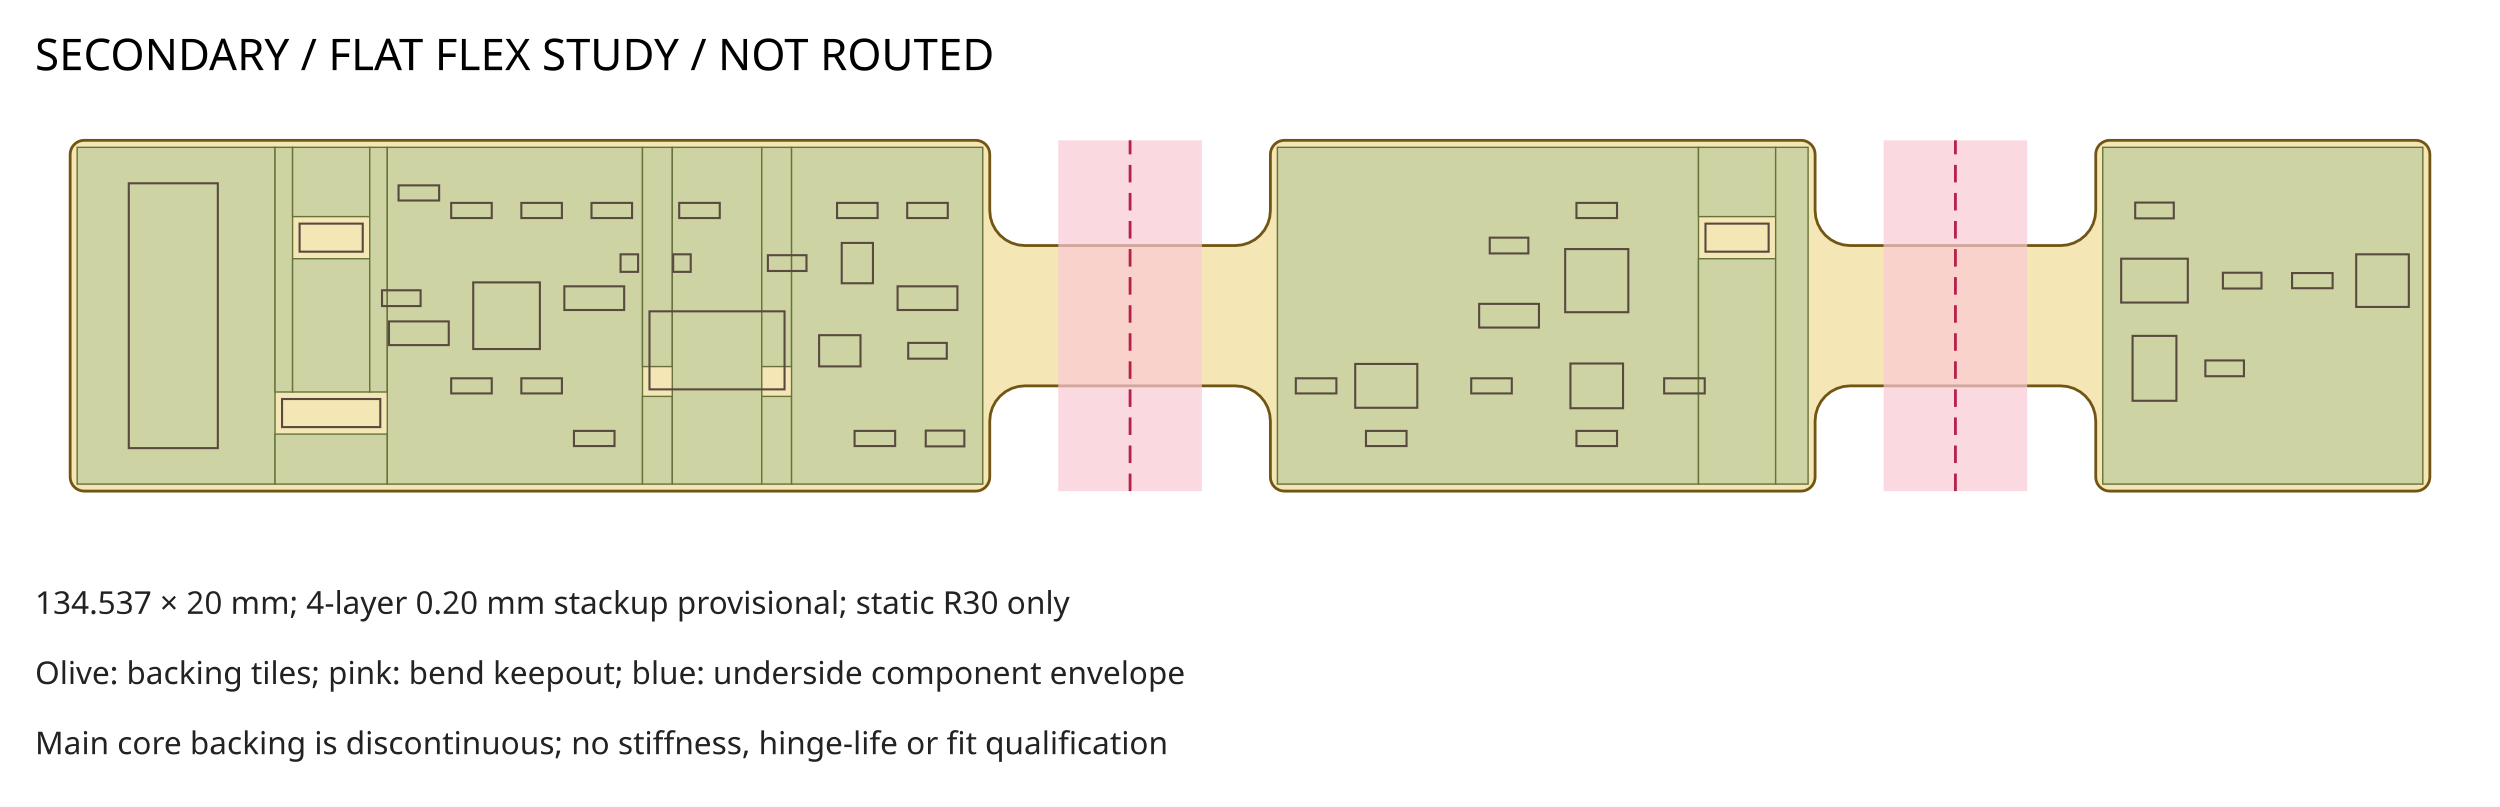
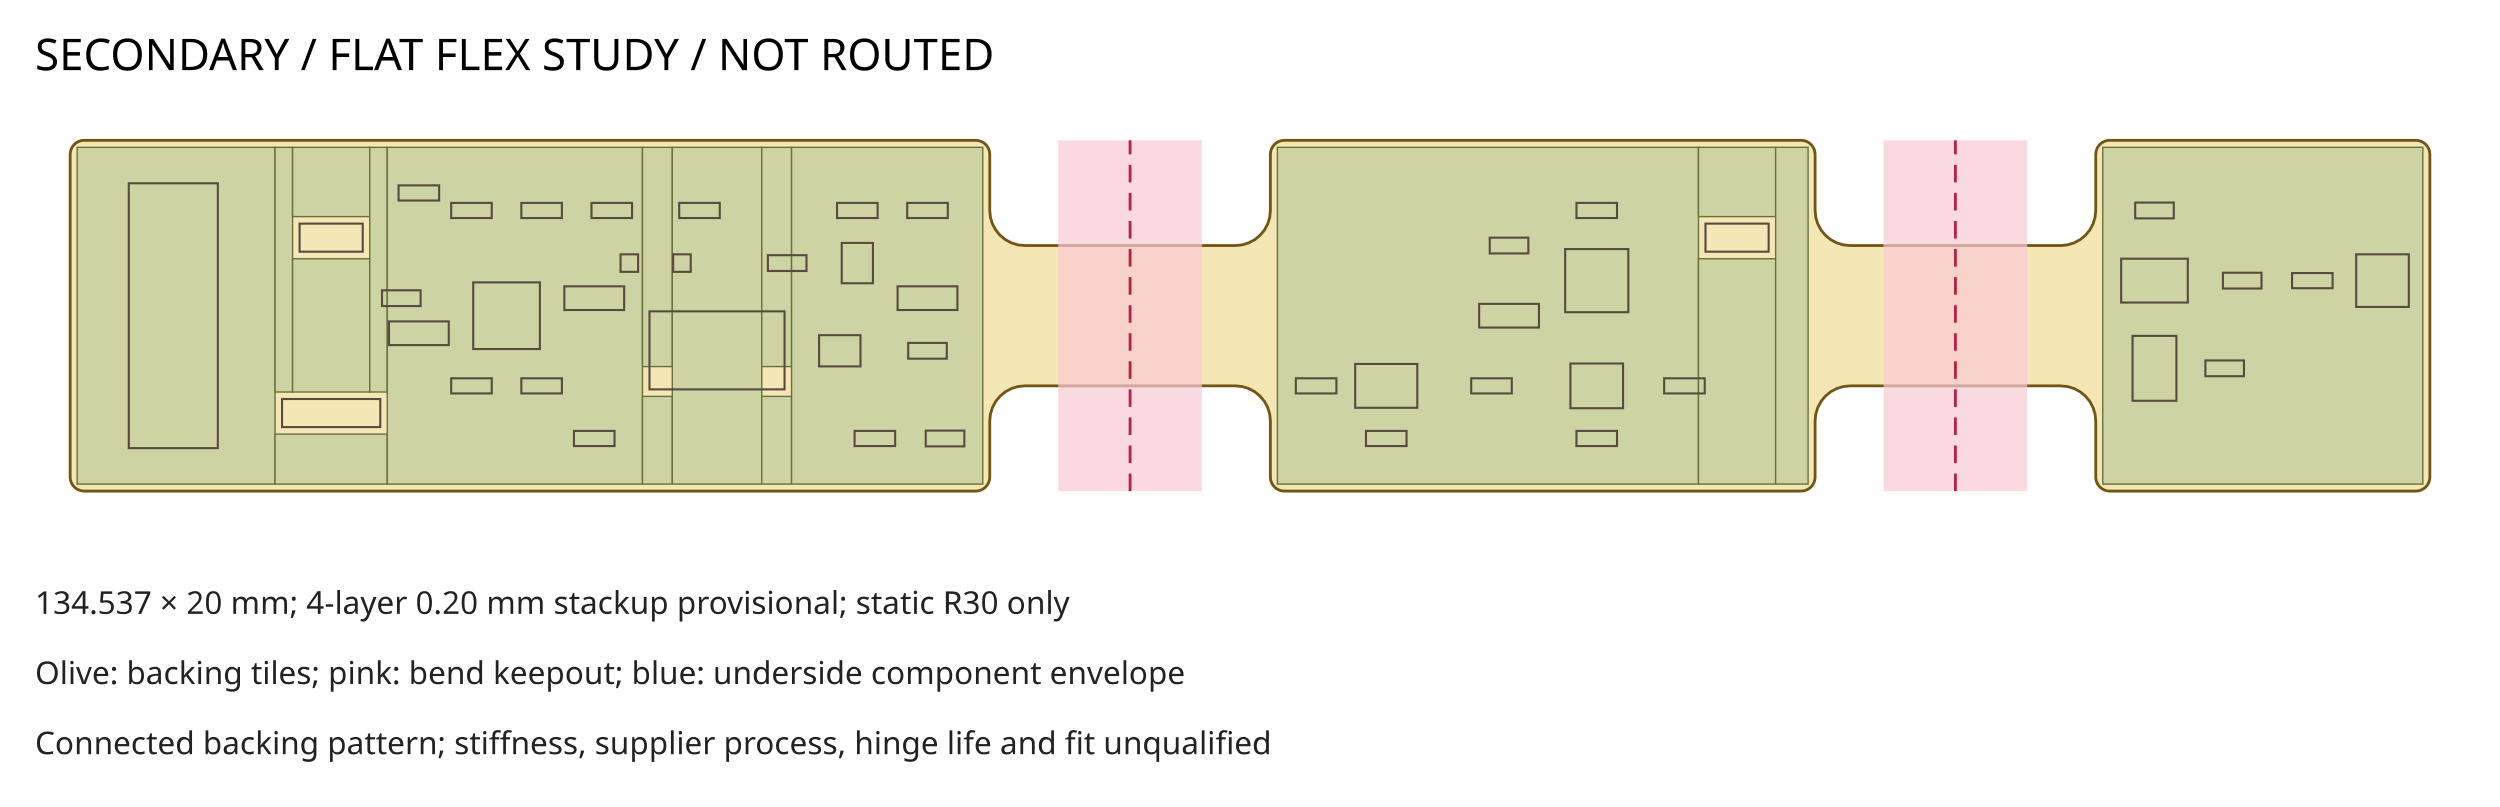
<svg xmlns="http://www.w3.org/2000/svg" width="142.537mm" height="46mm" viewBox="-71.269 -18 142.537 46">
  <rect x="-71.269" y="-18" width="142.537" height="46" fill="white" />
  <text x="-69.269" y="-14" font-family="sans-serif" font-size="2.5">SECONDARY / FLAT FLEX STUDY / NOT ROUTED</text>
  <g transform="scale(1,-1)" stroke-width=".16">
    <path d="M -67.269 9.2 L -67.253 9.356 L -67.208 9.506 L -67.134 9.644 L -67.034 9.766 L -66.913 9.865 L -66.775 9.939 L -66.625 9.985 L -66.469 10 L -15.638 10 L -15.482 9.985 L -15.332 9.939 L -15.194 9.865 L -15.072 9.766 L -14.973 9.644 L -14.899 9.506 L -14.853 9.356 L -14.838 9.2 L -14.838 6 L -14.8 5.61 L -14.686 5.235 L -14.501 4.889 L -14.252 4.586 L -13.949 4.337 L -13.603 4.152 L -13.228 4.038 L -12.838 4 L -0.838 4 L -0.448 4.038 L -0.073 4.152 L 0.273 4.337 L 0.576 4.586 L 0.825 4.889 L 1.01 5.235 L 1.124 5.61 L 1.162 6 L 1.162 9.2 L 1.177 9.356 L 1.223 9.506 L 1.297 9.644 L 1.396 9.766 L 1.518 9.865 L 1.656 9.939 L 1.806 9.985 L 1.962 10 L 31.419 10 L 31.575 9.985 L 31.725 9.939 L 31.863 9.865 L 31.984 9.766 L 32.084 9.644 L 32.158 9.506 L 32.203 9.356 L 32.219 9.2 L 32.219 6 L 32.257 5.61 L 32.371 5.235 L 32.556 4.889 L 32.804 4.586 L 33.107 4.337 L 33.453 4.152 L 33.828 4.038 L 34.219 4 L 46.219 4 L 46.609 4.038 L 46.984 4.152 L 47.33 4.337 L 47.633 4.586 L 47.881 4.889 L 48.066 5.235 L 48.18 5.61 L 48.219 6 L 48.219 9.2 L 48.234 9.356 L 48.279 9.506 L 48.353 9.644 L 48.453 9.766 L 48.574 9.865 L 48.712 9.939 L 48.862 9.985 L 49.019 10 L 66.469 10 L 66.625 9.985 L 66.775 9.939 L 66.913 9.865 L 67.034 9.766 L 67.134 9.644 L 67.208 9.506 L 67.253 9.356 L 67.269 9.2 L 67.269 -9.2 L 67.253 -9.356 L 67.208 -9.506 L 67.134 -9.644 L 67.034 -9.766 L 66.913 -9.865 L 66.775 -9.939 L 66.625 -9.985 L 66.469 -10 L 49.019 -10 L 48.862 -9.985 L 48.712 -9.939 L 48.574 -9.865 L 48.453 -9.766 L 48.353 -9.644 L 48.279 -9.506 L 48.234 -9.356 L 48.219 -9.2 L 48.219 -6 L 48.18 -5.61 L 48.066 -5.235 L 47.881 -4.889 L 47.633 -4.586 L 47.33 -4.337 L 46.984 -4.152 L 46.609 -4.038 L 46.219 -4 L 34.219 -4 L 33.828 -4.038 L 33.453 -4.152 L 33.107 -4.337 L 32.804 -4.586 L 32.556 -4.889 L 32.371 -5.235 L 32.257 -5.61 L 32.219 -6 L 32.219 -9.2 L 32.203 -9.356 L 32.158 -9.506 L 32.084 -9.644 L 31.984 -9.766 L 31.863 -9.865 L 31.725 -9.939 L 31.575 -9.985 L 31.419 -10 L 1.962 -10 L 1.806 -9.985 L 1.656 -9.939 L 1.518 -9.865 L 1.396 -9.766 L 1.297 -9.644 L 1.223 -9.506 L 1.177 -9.356 L 1.162 -9.2 L 1.162 -6 L 1.124 -5.61 L 1.01 -5.235 L 0.825 -4.889 L 0.576 -4.586 L 0.273 -4.337 L -0.073 -4.152 L -0.448 -4.038 L -0.838 -4 L -12.838 -4 L -13.228 -4.038 L -13.603 -4.152 L -13.949 -4.337 L -14.252 -4.586 L -14.501 -4.889 L -14.686 -5.235 L -14.8 -5.61 L -14.838 -6 L -14.838 -9.2 L -14.853 -9.356 L -14.899 -9.506 L -14.973 -9.644 L -15.072 -9.766 L -15.194 -9.865 L -15.332 -9.939 L -15.482 -9.985 L -15.638 -10 L -66.469 -10 L -66.625 -9.985 L -66.775 -9.939 L -66.913 -9.865 L -67.034 -9.766 L -67.134 -9.644 L -67.208 -9.506 L -67.253 -9.356 L -67.269 -9.2 Z" fill="#f4e6b5" stroke="#715513" />
    <rect x="-10.932" y="-10" width="8.189" height="20" fill="#f9c9d4" opacity=".7" />
    <path d="M -6.838 -10 V 10" stroke="#b5214b" stroke-dasharray="1 .6" />
    <rect x="36.124" y="-10" width="8.189" height="20" fill="#f9c9d4" opacity=".7" />
    <path d="M 40.219 -10 V 10" stroke="#b5214b" stroke-dasharray="1 .6" />
    <rect x="-66.869" y="-9.6" width="11.281" height="19.2" fill="#cdd3a2" stroke="#68733b" stroke-width=".08" />
    <rect x="-55.588" y="-9.6" width="6.4" height="2.85" fill="#cdd3a2" stroke="#68733b" stroke-width=".08" />
    <rect x="-55.588" y="-4.35" width="1" height="13.95" fill="#cdd3a2" stroke="#68733b" stroke-width=".08" />
    <rect x="-54.588" y="-4.35" width="4.4" height="7.6" fill="#cdd3a2" stroke="#68733b" stroke-width=".08" />
    <rect x="-54.588" y="5.65" width="4.4" height="3.95" fill="#cdd3a2" stroke="#68733b" stroke-width=".08" />
    <rect x="-50.188" y="-4.35" width="1" height="13.95" fill="#cdd3a2" stroke="#68733b" stroke-width=".08" />
    <rect x="-49.188" y="-9.6" width="14.55" height="19.2" fill="#cdd3a2" stroke="#68733b" stroke-width=".08" />
    <rect x="-34.638" y="-9.6" width="1.7" height="5" fill="#cdd3a2" stroke="#68733b" stroke-width=".08" />
    <rect x="-34.638" y="-2.9" width="1.7" height="12.5" fill="#cdd3a2" stroke="#68733b" stroke-width=".08" />
    <rect x="-32.938" y="-9.6" width="5.1" height="19.2" fill="#cdd3a2" stroke="#68733b" stroke-width=".08" />
    <rect x="-27.838" y="-9.6" width="1.7" height="5" fill="#cdd3a2" stroke="#68733b" stroke-width=".08" />
    <rect x="-27.838" y="-2.9" width="1.7" height="12.5" fill="#cdd3a2" stroke="#68733b" stroke-width=".08" />
    <rect x="-26.138" y="-9.6" width="10.9" height="19.2" fill="#cdd3a2" stroke="#68733b" stroke-width=".08" />
    <rect x="1.562" y="-9.6" width="24.007" height="19.2" fill="#cdd3a2" stroke="#68733b" stroke-width=".08" />
    <rect x="25.569" y="-9.6" width="4.4" height="12.85" fill="#cdd3a2" stroke="#68733b" stroke-width=".08" />
    <rect x="25.569" y="5.65" width="4.4" height="3.95" fill="#cdd3a2" stroke="#68733b" stroke-width=".08" />
    <rect x="29.969" y="-9.6" width="1.85" height="19.2" fill="#cdd3a2" stroke="#68733b" stroke-width=".08" />
    <rect x="48.619" y="-9.6" width="18.25" height="19.2" fill="#cdd3a2" stroke="#68733b" stroke-width=".08" />
    <g>
      <rect x="-27.488" y="2.55" width="2.2" height="0.9" fill="none" stroke="#594a40" stroke-width=".12" />
    </g>
    <g>
      <rect x="13.669" y="3.55" width="2.2" height="0.9" fill="none" stroke="#594a40" stroke-width=".12" />
    </g>
    <g>
      <rect x="13.064" y="-0.675" width="3.41" height="1.35" fill="none" stroke="#594a40" stroke-width=".12" />
    </g>
    <g>
      <rect x="50.469" y="5.55" width="2.2" height="0.9" fill="none" stroke="#594a40" stroke-width=".12" />
    </g>
    <g>
      <rect x="55.469" y="1.55" width="2.2" height="0.9" fill="none" stroke="#594a40" stroke-width=".12" />
    </g>
    <g>
      <rect x="54.469" y="-3.45" width="2.2" height="0.9" fill="none" stroke="#594a40" stroke-width=".12" />
    </g>
    <g>
      <rect x="-49.488" y="0.55" width="2.2" height="0.9" fill="none" stroke="#594a40" stroke-width=".12" />
    </g>
    <g>
      <rect x="-39.093" y="0.325" width="3.41" height="1.35" fill="none" stroke="#594a40" stroke-width=".12" />
    </g>
    <g>
      <rect x="-49.093" y="-1.675" width="3.41" height="1.35" fill="none" stroke="#594a40" stroke-width=".12" />
    </g>
    <g>
      <rect x="-18.488" y="-7.45" width="2.2" height="0.9" fill="none" stroke="#594a40" stroke-width=".12" />
    </g>
    <g>
      <rect x="-19.488" y="-2.45" width="2.2" height="0.9" fill="none" stroke="#594a40" stroke-width=".12" />
    </g>
    <g>
      <rect x="-20.093" y="0.325" width="3.41" height="1.35" fill="none" stroke="#594a40" stroke-width=".12" />
    </g>
    <g>
      <rect x="-63.926" y="-7.55" width="5.077" height="15.1" fill="none" stroke="#594a40" stroke-width=".12" />
    </g>
    <g>
      <rect x="-55.188" y="-6.35" width="5.6" height="1.6" fill="none" stroke="#594a40" stroke-width=".12" />
    </g>
    <g>
      <rect x="-54.188" y="3.65" width="3.6" height="1.6" fill="none" stroke="#594a40" stroke-width=".12" />
    </g>
    <g>
      <rect x="25.969" y="3.65" width="3.6" height="1.6" fill="none" stroke="#594a40" stroke-width=".12" />
    </g>
    <g>
      <rect x="5.998" y="-5.25" width="3.54" height="2.5" fill="none" stroke="#594a40" stroke-width=".12" />
    </g>
    <g>
      <rect x="18.269" y="-5.275" width="3" height="2.55" fill="none" stroke="#594a40" stroke-width=".12" />
    </g>
    <g>
      <rect x="-23.545" y="5.568" width="2.313" height="0.864" fill="none" stroke="#594a40" stroke-width=".12" />
    </g>
    <g>
      <rect x="-19.545" y="5.568" width="2.313" height="0.864" fill="none" stroke="#594a40" stroke-width=".12" />
    </g>
    <g>
      <rect x="18.612" y="5.568" width="2.313" height="0.864" fill="none" stroke="#594a40" stroke-width=".12" />
    </g>
    <g>
      <rect x="2.612" y="-4.432" width="2.313" height="0.864" fill="none" stroke="#594a40" stroke-width=".12" />
    </g>
    <g>
      <rect x="6.612" y="-7.432" width="2.313" height="0.864" fill="none" stroke="#594a40" stroke-width=".12" />
    </g>
    <g>
      <rect x="59.412" y="1.568" width="2.313" height="0.864" fill="none" stroke="#594a40" stroke-width=".12" />
    </g>
    <g>
      <rect x="12.612" y="-4.432" width="2.313" height="0.864" fill="none" stroke="#594a40" stroke-width=".12" />
    </g>
    <g>
      <rect x="18.612" y="-7.432" width="2.313" height="0.864" fill="none" stroke="#594a40" stroke-width=".12" />
    </g>
    <g>
      <rect x="23.612" y="-4.432" width="2.313" height="0.864" fill="none" stroke="#594a40" stroke-width=".12" />
    </g>
    <g>
      <rect x="-45.545" y="-4.432" width="2.313" height="0.864" fill="none" stroke="#594a40" stroke-width=".12" />
    </g>
    <g>
      <rect x="-41.545" y="-4.432" width="2.313" height="0.864" fill="none" stroke="#594a40" stroke-width=".12" />
    </g>
    <g>
      <rect x="-38.545" y="-7.432" width="2.313" height="0.864" fill="none" stroke="#594a40" stroke-width=".12" />
    </g>
    <g>
      <rect x="-48.545" y="6.568" width="2.313" height="0.864" fill="none" stroke="#594a40" stroke-width=".12" />
    </g>
    <g>
      <rect x="-45.545" y="5.568" width="2.313" height="0.864" fill="none" stroke="#594a40" stroke-width=".12" />
    </g>
    <g>
      <rect x="-41.545" y="5.568" width="2.313" height="0.864" fill="none" stroke="#594a40" stroke-width=".12" />
    </g>
    <g>
      <rect x="-37.545" y="5.568" width="2.313" height="0.864" fill="none" stroke="#594a40" stroke-width=".12" />
    </g>
    <g>
      <rect x="-22.545" y="-7.432" width="2.313" height="0.864" fill="none" stroke="#594a40" stroke-width=".12" />
    </g>
    <g>
      <rect x="-32.545" y="5.568" width="2.313" height="0.864" fill="none" stroke="#594a40" stroke-width=".12" />
    </g>
    <g>
      <rect x="-34.238" y="-4.2" width="7.7" height="4.45" fill="none" stroke="#594a40" stroke-width=".12" />
    </g>
    <g>
      <rect x="63.069" y="0.5" width="3" height="3" fill="none" stroke="#594a40" stroke-width=".12" />
    </g>
    <g>
      <rect x="-35.888" y="2.5" width="1" height="1" fill="none" stroke="#594a40" stroke-width=".12" />
    </g>
    <g>
      <rect x="-32.888" y="2.5" width="1" height="1" fill="none" stroke="#594a40" stroke-width=".12" />
    </g>
    <g>
      <rect x="-44.288" y="-1.9" width="3.8" height="3.8" fill="none" stroke="#594a40" stroke-width=".12" />
    </g>
    <g>
      <rect x="-24.568" y="-2.89" width="2.36" height="1.78" fill="none" stroke="#594a40" stroke-width=".12" />
    </g>
    <g>
      <rect x="-23.278" y="1.85" width="1.78" height="2.3" fill="none" stroke="#594a40" stroke-width=".12" />
    </g>
    <g>
      <rect x="17.969" y="0.2" width="3.6" height="3.6" fill="none" stroke="#594a40" stroke-width=".12" />
    </g>
    <g>
      <rect x="49.669" y="0.75" width="3.8" height="2.5" fill="none" stroke="#594a40" stroke-width=".12" />
    </g>
    <g>
      <rect x="50.319" y="-4.85" width="2.5" height="3.7" fill="none" stroke="#594a40" stroke-width=".12" />
    </g>
  </g>
  <g font-family="sans-serif" font-size="1.8" fill="#222">
    <text x="-69.269" y="17">134.537 × 20 mm; 4-layer 0.20 mm stackup provisional; static R30 only</text>
    <text x="-69.269" y="21">Olive: backing tiles; pink: bend keepout; blue: underside component envelope</text>
-     <text x="-69.269" y="25">Main core backing is discontinuous; no stiffness, hinge-life or fit qualification</text>
+     <text x="-69.269" y="25">Connected backing pattern; stiffness, supplier process, hinge life and fit unqualified</text>
  </g>
</svg>
